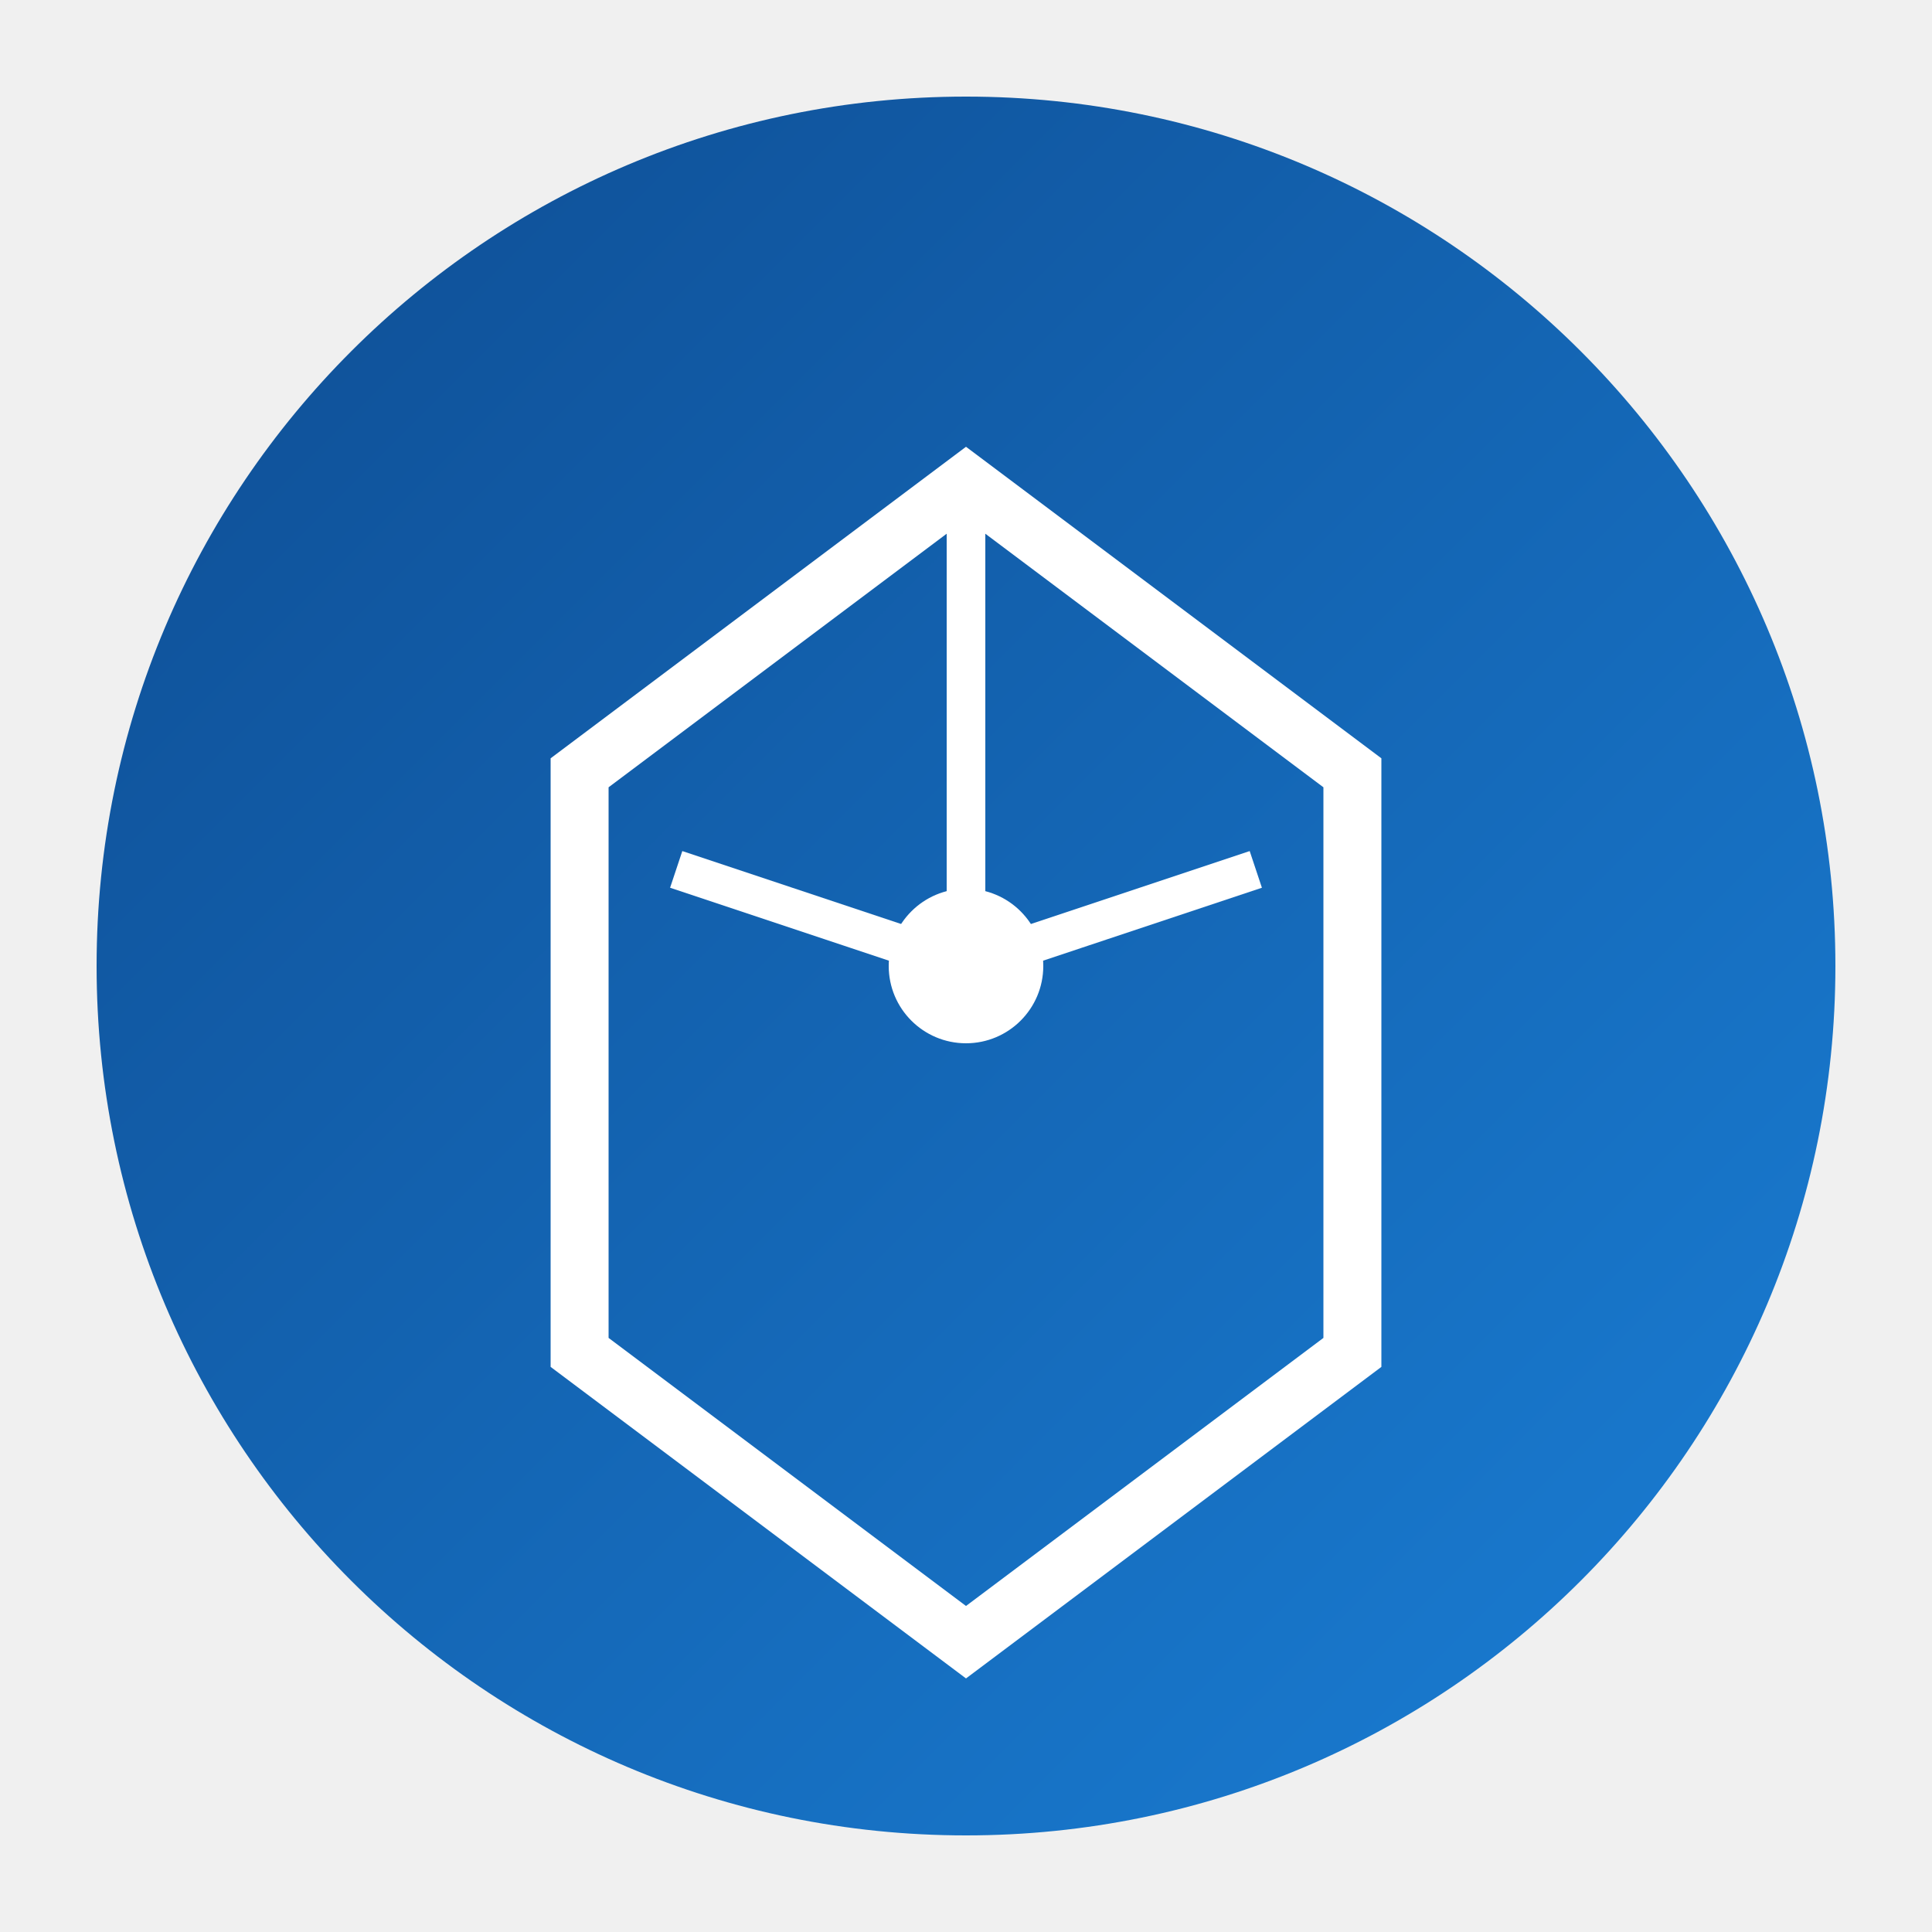
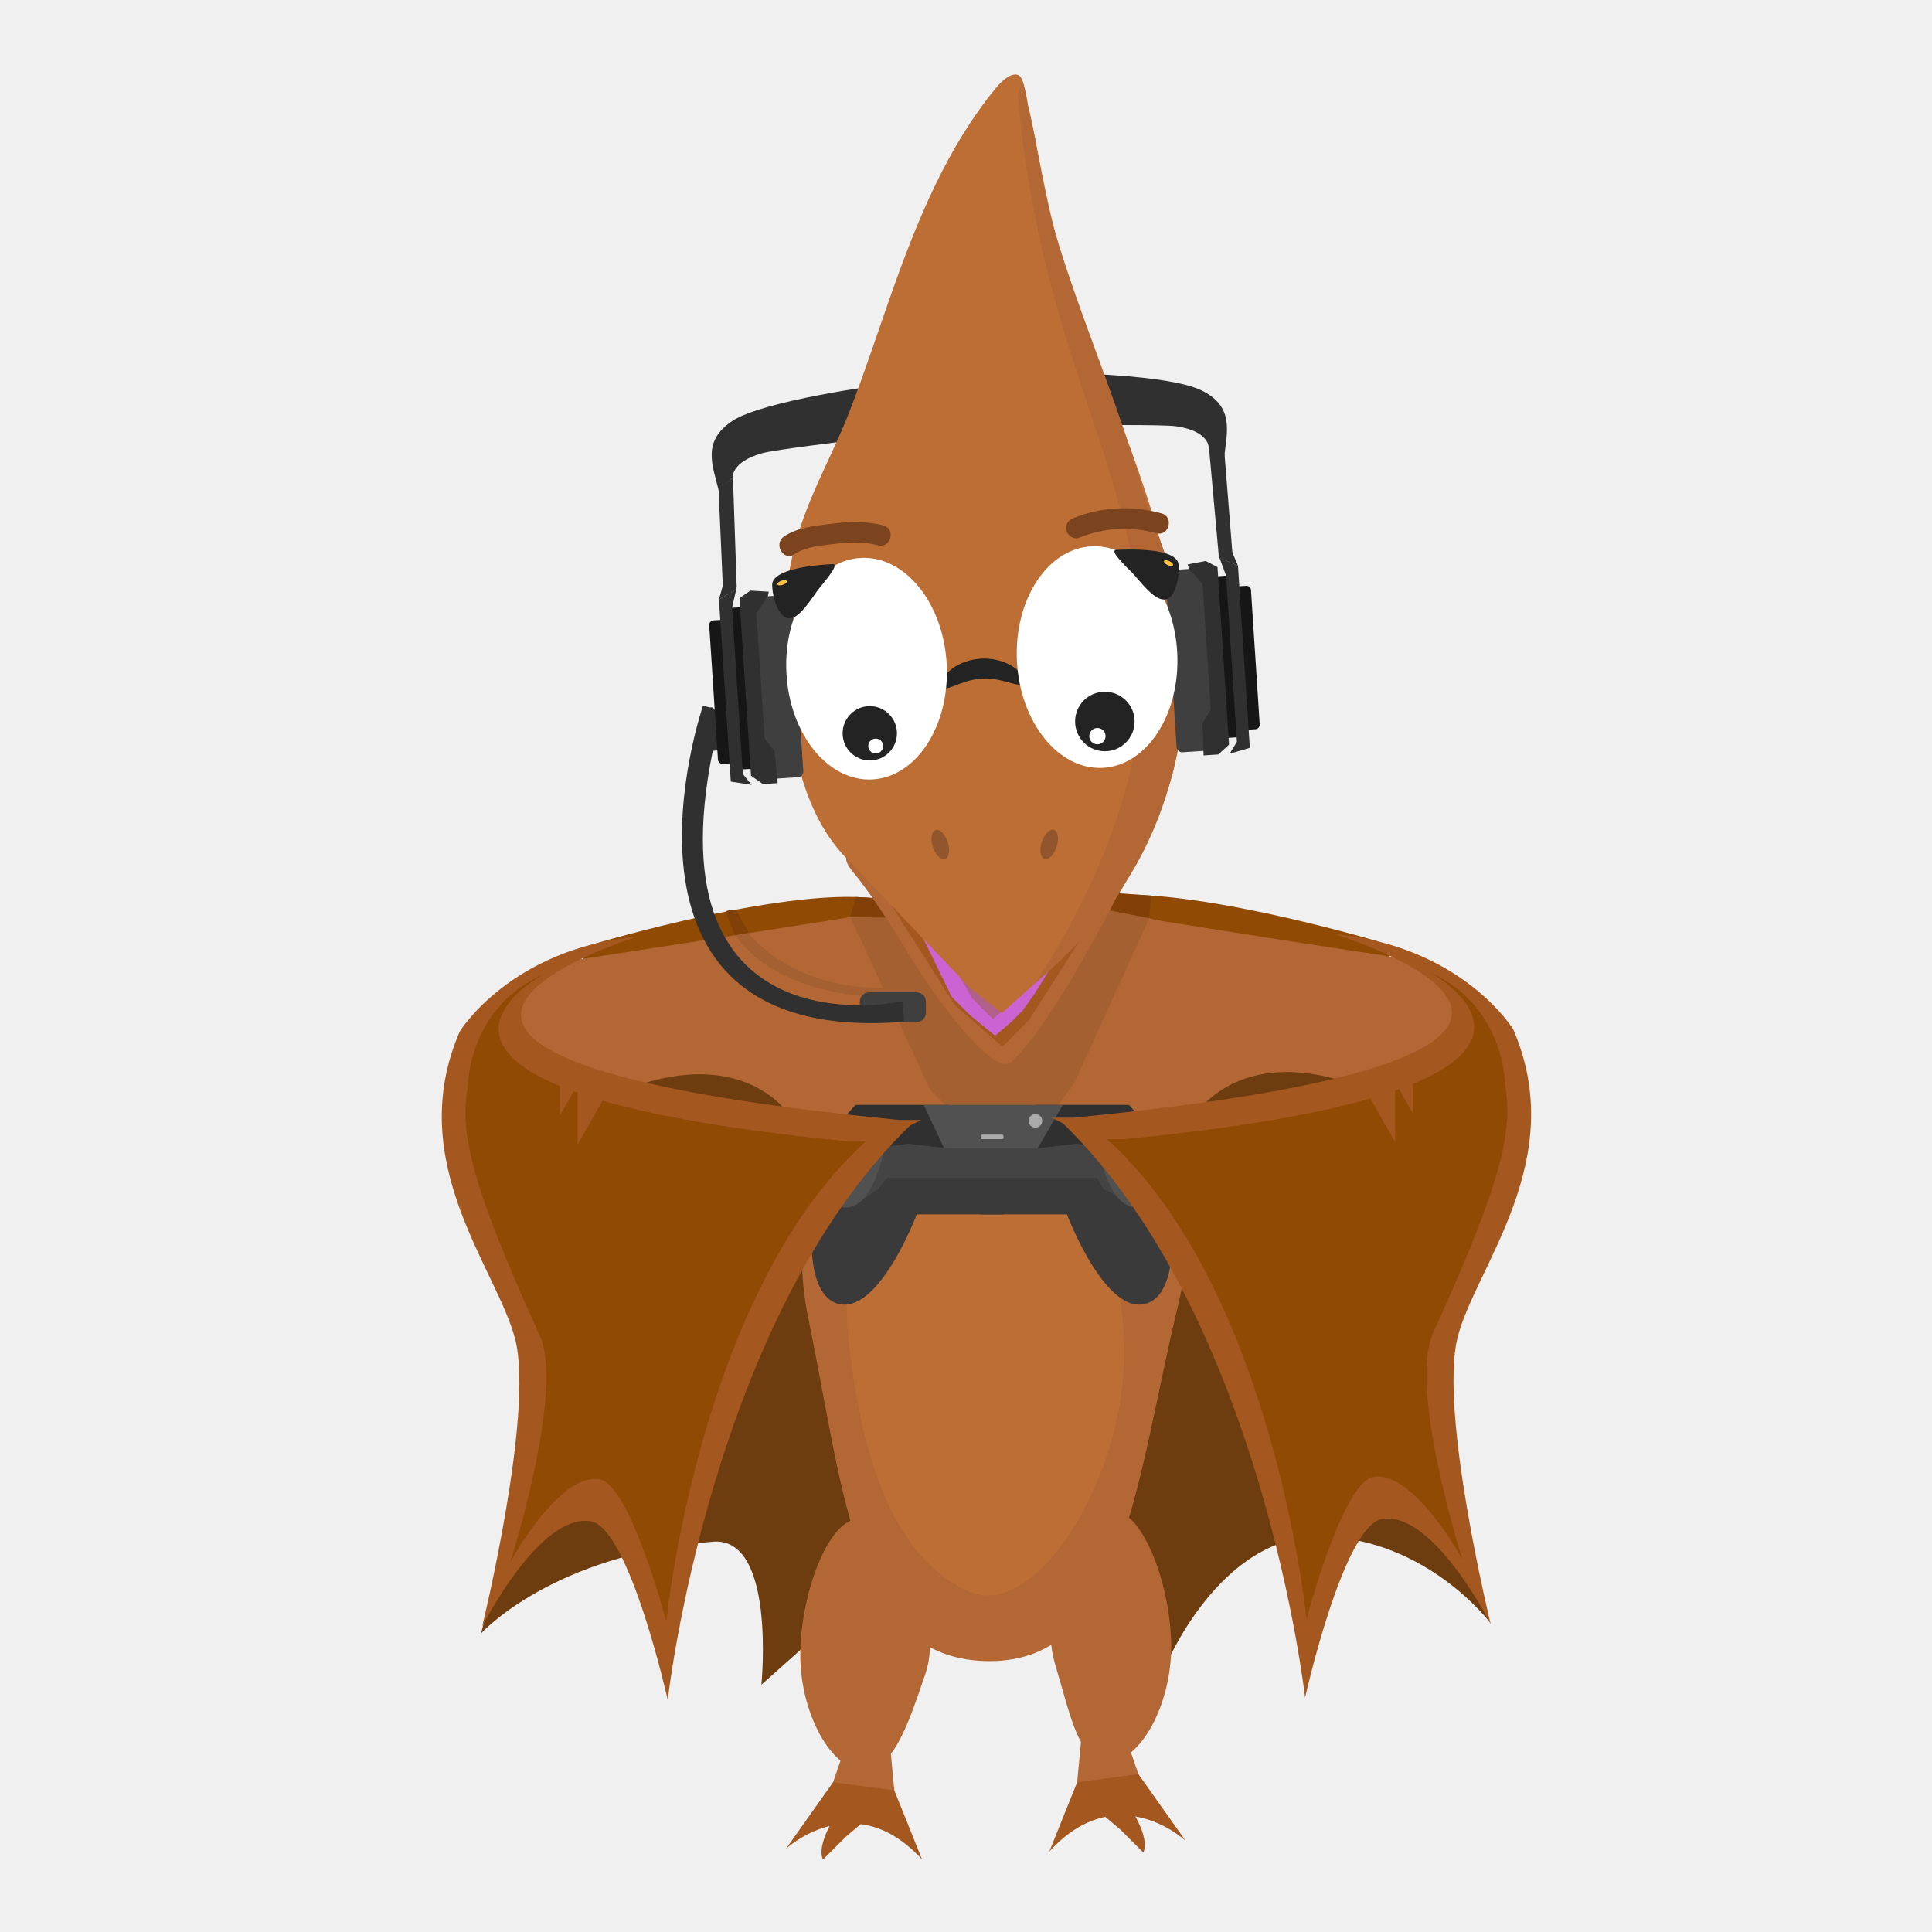
- <svg xmlns="http://www.w3.org/2000/svg" viewBox="0 0 100 100">
+ <svg xmlns="http://www.w3.org/2000/svg" viewBox="0 0 1280 1280">
  <defs>
-     <linearGradient id="grad" x1="0%" y1="0%" x2="100%" y2="100%">
-       <stop offset="0%" style="stop-color:#0e4c92;stop-opacity:1" />
-       <stop offset="100%" style="stop-color:#1a7fd6;stop-opacity:1" />
-     </linearGradient>
+     <style>.cls-1{fill:#904a04;}.cls-2{fill:#b26734;}.cls-3{fill:#6d3c0f;}.cls-4{fill:#bd6e35;}.cls-5{fill:#a56032;}.cls-6{fill:#3a3a3a;}.cls-7{fill:#444;}.cls-8{fill:#515151;}.cls-9{fill:#303030;}.cls-10{fill:#aaa;}.cls-11{fill:#a4571f;}.cls-12{fill:#824009;}.cls-13{fill:#3f3f3f;}.cls-14{fill:#cb63d3;}.cls-15{fill:#b25f8c;}.cls-16{fill:#fff;}.cls-17{fill:#91562d;}.cls-18{fill:#232323;}.cls-19{fill:#161616;}.cls-20{fill:#7c441e;}.cls-21{fill:none;}.cls-22{fill:#ffc33e;}</style>
  </defs>
-   <circle cx="50" cy="50" r="45" fill="url(#grad)" />
-   <path d="M 30 40 L 50 25 L 70 40 L 70 70 L 50 85 L 30 70 Z" fill="none" stroke="white" stroke-width="3" />
-   <path d="M 50 25 L 50 50 M 35 45 L 50 50 L 65 45" stroke="white" stroke-width="2" fill="none" />
-   <circle cx="50" cy="50" r="4" fill="white" />
+   <g id="Layer_1" data-name="Layer 1">
+     <path class="cls-1" d="M921.82,627.73s-2,9.07-2,10.58-52.4-4.53-52.4-4.53l2-16.63Z" />
+     <path class="cls-1" d="M912.81,623.68s-133.07-39.78-190.5-29.2-20.22,41.57-20.22,41.57Z" />
+     <path class="cls-1" d="M385.21,629.24s2,9.07,2,10.58,52.39-4.53,52.39-4.53l-2-16.63Z" />
+     <path class="cls-1" d="M394.22,625.2S527.29,585.41,584.72,596s20.22,41.57,20.22,41.57Z" />
+     <ellipse class="cls-2" cx="661.81" cy="721.44" rx="243.34" ry="123.94" />
+     <path class="cls-2" d="M589.26,603.55,454.74,624.71,368,638l-23.38,24v42.51l4.43,52.9,73.33,26.45,57.09,3.78C462.74,617.52,589.26,603.55,589.26,603.55Z" />
+     <path class="cls-3" d="M522.41,738.07s-27.2-42.32-98.24-19.65,39.3,42.32,39.3,42.32Z" />
+     <path class="cls-3" d="M318.71,1082.18s47-52.34,153.74-60.78c41.82-3.3,32,94.78,32,94.78l71.24-63.61L715,1063.91l56.45,41.57s36.09-89.36,104.91-87.51,110.37,56.44,110.37,56.44l-87.43-276H393.23Z" />
+     <path class="cls-2" d="M780.61,864.53c-28.25,116.39-35.37,236-124.87,236-89.31,0-95.6-107.1-120.18-226.8-22.46-109.4,48.38-182.41,120.18-182.41a131.4,131.4,0,0,1,65.58,18.13C766.57,735.84,798.71,790,780.61,864.53Z" />
+     <path class="cls-4" d="M744.93,895.92c0,84.15-58.69,177.73-102.78,158.55-46.3-20.16-70.81-80-80-167.2-8.77-83.21,44.22-144.88,90.28-144.88S744.93,811.76,744.93,895.92Z" />
+     <path class="cls-2" d="M717.77,602,852.29,623.2,939,636.44l23.38,24v42.51L958,755.82l-73.33,26.45-57.09,3.78C844.29,616,717.77,602,717.77,602Z" />
+     <polygon class="cls-5" points="563.56 608.08 616.06 721.44 669 777 712 717 761.56 608.08 689.56 595.99 619.46 601.18 563.56 608.08" />
+     <path class="cls-6" d="M773.17,783.34s13.81,71.11-13.4,80.18-52.9-58.95-52.9-58.95H649.44l-1.52-36.27,93.71-18.14Z" />
+     <path class="cls-6" d="M541.09,783.34s-13.8,71.11,13.4,80.18,52.9-58.95,52.9-58.95h57.44l1.51-36.27-93.71-18.14Z" />
+     <polygon class="cls-7" points="568.1 797.01 581.7 787.95 587.75 780.39 726.8 780.39 731.33 787.95 743.42 793.99 734.35 751.67 642.16 745.63 580.19 751.67 568.1 797.01" />
+     <path class="cls-8" d="M772.48,760.11s7.55,32.49-15.12,39.26-30.26-40.1-30.26-40.1l16.66-4.58Z" />
+     <path class="cls-8" d="M540.89,760.11S533.33,792.6,556,799.37s30.26-40.1,30.26-40.1l-16.66-4.58Z" />
+     <polygon class="cls-9" points="686.19 732.02 747.96 732.02 773.65 760.74 746.45 762.25 713.19 757.72 687.5 760.74 686.19 732.02" />
+     <polygon class="cls-9" points="628.55 732.02 566.78 732.02 541.09 760.74 568.3 762.25 601.55 757.72 627.24 760.74 628.55 732.02" />
+     <polygon class="cls-8" points="687.5 760.74 625.53 760.74 611.93 732.02 704.13 732.02 687.5 760.74" />
+     <circle class="cls-10" cx="685.99" cy="742.6" r="4.53" />
+     <rect class="cls-10" x="649.71" y="751.67" width="15.11" height="3.02" rx="1" />
+     <path class="cls-6" d="M559.56,793.1a79.75,79.75,0,0,0,9-27.76c.12-1-1.39-1-1.51,0a77.43,77.43,0,0,1-8.75,27c-.46.85.84,1.62,1.31.76Z" />
+     <path class="cls-6" d="M754.31,792.34a77.41,77.41,0,0,1-8.74-27c-.13-1-1.64-1-1.51,0a79.33,79.33,0,0,0,9,27.76c.46.86,1.76.1,1.3-.76Z" />
+     <path class="cls-11" d="M602.82,745.76c-132.25,128.47-160.43,380.45-160.43,380.45s-25.51-114.06-51-118.31c-34-5.67-71.95,69.74-71.95,69.74s34.32-140.44,22-189.87c-11.57-46.59-74.6-117.53-36.82-204.43,0,0,33.58-55,118.44-63,0,0-261.1,79.46,172.81,121.66h14.48Z" />
+     <path class="cls-1" d="M567.57,761.87c-105.22,102.21-126.14,312.31-126.14,312.31s-23.94-90.75-44.23-94.13c-27.05-4.51-59.07,54.76-59.07,54.76s36.2-113.48,19.36-150.34C308.38,777,305.36,747.88,309.93,719.6c0,0,.08-51.55,49.69-73.86,0,0-142.7,76.88,202.53,110.46h11.39Z" />
+     <path class="cls-3" d="M793.68,736.56s27.21-42.32,98.25-19.65-39.3,42.32-39.3,42.32Z" />
+     <path class="cls-11" d="M704.21,744.24C836.46,872.72,864.64,1124.7,864.64,1124.7s25.51-114.07,51-118.32c34-5.66,72,69.75,72,69.75s-34.32-140.44-22-189.87c11.57-46.59,74.6-117.53,36.82-204.44,0,0-33.58-55-118.44-63,0,0,261.1,79.46-172.81,121.66H696.65Z" />
+     <path class="cls-1" d="M739.46,760.36C844.68,862.57,865.6,1072.67,865.6,1072.67s23.93-90.75,44.22-94.14c27.06-4.51,59.08,54.77,59.08,54.77S932.69,919.82,949.53,883c49.12-107.52,52.14-136.59,47.57-164.87,0,0-.08-51.55-49.69-73.86,0,0,142.7,76.88-202.54,110.45H733.49Z" />
+     <path class="cls-5" d="M487,619s21.91,42,107,42c4,0-8.89-6.4-8.89-6.4s-54.91,3.14-89.39-36.34C492,614,487,619,487,619Z" />
+     <polygon class="cls-11" points="382.68 719.43 382.68 758.27 401.54 725.13 382.68 719.43" />
+     <polygon class="cls-11" points="370.89 711.17 370.89 739.25 384.53 715.28 370.89 711.17" />
+     <polygon class="cls-11" points="924.35 717.92 924.35 756.76 905.49 723.62 924.35 717.92" />
+     <polygon class="cls-11" points="936.13 709.65 936.13 737.74 922.5 713.77 936.13 709.65" />
+     <polygon class="cls-12" points="566.97 594.28 563.23 607.64 595.3 608.08 596.81 595.99 566.97 594.28" />
+     <polygon class="cls-12" points="762.51 593.34 761.41 608.33 734.01 603.03 735.87 591.46 762.51 593.34" />
+     <path class="cls-2" d="M613.09,1109c-12.68,37.21-21.62,63.4-41.79,63.4s-41.1-36.76-41.1-76.07,18.34-89.89,38.52-89.89S627.26,1067.41,613.09,1109Z" />
+     <polygon class="cls-2" points="592.69 1188.11 550.72 1184.29 561.64 1152.63 589.21 1151.51 592.69 1188.11" />
+     <path class="cls-11" d="M551.92,1180.8l40.58,5.38L610.91,1232c-45.11-49.36-90.21-7.08-90.21-7.08Z" />
+     <path class="cls-11" d="M554.24,1201.83s-13.69,20.19-9,30.17l15.11-15.08,17.82-15.09Z" />
+     <path class="cls-2" d="M698.85,1101.89c11.18,37.68,15.83,65.09,36,65.09s41.1-36.76,41.1-76.07S757.6,1001,737.43,1001,686.57,1060.49,698.85,1101.89Z" />
+     <polygon class="cls-2" points="713.46 1182.72 755.42 1178.9 744.5 1147.24 716.94 1146.12 713.46 1182.72" />
+     <path class="cls-11" d="M754.22,1175.41l-40.58,5.38-18.4,45.82c45.1-49.36,90.21-7.09,90.21-7.09Z" />
+     <path class="cls-11" d="M748.5,1197.17s13.7,20.19,9,30.17l-15.12-15.09-17.82-15.08Z" />
+     <rect class="cls-13" x="569.61" y="657.45" width="43.83" height="19.65" rx="6.17" />
+     <path class="cls-9" d="M800.74,296.09s0-10.5-21.38-13.65c-8.72-1.29-59.12-.7-59.12-.7l-15.68-34.6s69.52.8,91.42,11.49S813,286,811,303.1" />
+     <path class="cls-9" d="M485.42,316.6s-1.39-10.41,19.43-16.31c8.48-2.4,58.53-8.35,58.53-8.35L583.82,255s-78.21,10.41-98.54,23.84-13.3,29.32-9.12,46" />
+     <path class="cls-2" d="M560.77,567.57c-1.3,4,4.4,10.16,6.51,12.81,16.61,20.85,29.62,44.28,44.26,66.55,6.38,9.71,46.93,69.27,59.36,56.05,21.16-22.5,36.75-50.25,52-77,16-28.08,30.2-57.4,39.11-88.55a8.31,8.31,0,0,0,.46-3.23c-1-8.41-37.28-9.1-44.15-10.15l-20.82-3.2c-1.88-.29-6.68-2-8.53-1.31l-97.35,36.15-19.31,7.17c-2.64,1-9.83,1.41-11.26,4.11A3.76,3.76,0,0,0,560.77,567.57Z" />
+     <polygon class="cls-11" points="574.86 574.98 632.37 665.52 646.49 677.97 664.23 693.47 681.83 675.67 732.15 596.66 758.37 534.08 685.27 523.98 574.86 574.98" />
+     <polyline class="cls-14" points="721.26 601.57 598.84 595.53 630.58 660.52 642.67 672.61 659.29 686.21 669.87 677.14 677.43 669.59 684.99 659.01" />
+     <polygon class="cls-15" points="633.6 643.38 644.18 661.52 657.78 675.12 708.99 629.78 650.23 623.73 633.6 643.38" />
+     <path class="cls-4" d="M671.69,49.44c-4.64.63-9.72,6.23-12,9-32.3,39.35-51.93,87.41-68.9,135.4C581.58,219.94,573,246.3,563,272.17c-9.7,25.24-23.21,49-31.84,74.42-9.77,28.78-13.29,59.55-11.61,89.86,2.42,43.68,8.59,97.89,40.23,131.13,48.62,51.07,83.3,87.35,83.3,87.35l20.67,16.32,21.13-19S741.3,602.16,747.43,580s6.44-20.54,11.63-32.24,13.62-12.48,20-45.08c15.41-78.47-12.25-158.34-39.58-231.26-15.46-41.27-31.89-82.35-42.36-125.16-4.51-18.47-7.89-37.18-11.68-55.81-1.9-9.3-3.88-18.59-6.15-27.81-.8-3.23-1.12-11.16-4.6-12.78A5.4,5.4,0,0,0,671.69,49.44Z" />
+     <path class="cls-2" d="M675.74,50.6c3.58,4.67-1.86,8.25-1.34,13.89q.95,10.23,2.16,20.44,2.52,21.06,6.18,41.95a772.75,772.75,0,0,0,18.84,81.32c21.39,73.88,54.09,146.09,56,223,2,78.41-28.81,154.7-71.79,220.32,46-39.47,79.71-83.64,94.25-152.73,8.09-38.38,4.23-79.54-4.21-117.82-4.13-18.72-13.35-35.66-18.29-53.9-5.41-20-11.93-39.73-18.83-59.28-13.81-39.14-29.25-77.74-40.84-117.63-7.7-26.5-10.21-54.2-16.93-81-.45-1.76-2.47-22.71-9.26-19.26" />
+     <path class="cls-16" d="M594.1,472.41c.74,11.43-7.13,21.25-17.59,21.93s-19.53-8-20.28-19.47,7.66-13.14,18.12-13.82S593.35,461,594.1,472.41Z" />
+     <path class="cls-16" d="M760,462.52c.78,11.94-7.88,22.21-19.33,23s-21.37-8.33-22.14-20.26,8.4-14.1,19.86-14.84S759.21,450.59,760,462.52Z" />
+     <ellipse class="cls-17" cx="622.99" cy="559.47" rx="5.17" ry="10.14" transform="translate(-142.84 220.9) rotate(-18.07)" />
+     <ellipse class="cls-17" cx="695.17" cy="559.47" rx="10.14" ry="5.17" transform="translate(-52.38 1046.75) rotate(-71.93)" />
+     <circle class="cls-18" cx="580.95" cy="482.63" r="7.67" />
+     <circle class="cls-18" cx="735.18" cy="472.41" r="7.75" />
+     <rect class="cls-13" x="775.83" y="376.94" width="27.21" height="120.91" rx="3.69" transform="translate(-26.73 52.17) rotate(-3.72)" />
+     <rect class="cls-19" x="807.48" y="381.52" width="9.07" height="107.31" transform="translate(-26.53 53.63) rotate(-3.72)" />
+     <rect class="cls-19" x="816.62" y="388.28" width="15.11" height="95.22" rx="3" transform="translate(-26.56 54.42) rotate(-3.72)" />
+     <polygon class="cls-9" points="797.4 500.49 796.71 479.33 802.15 469.89 796.76 386.94 787.76 376.92 786.82 373.95 798.79 371.66 806.63 375.69 814.28 493.34 807.13 499.86 797.4 500.49" />
+     <polygon class="cls-9" points="807.93 369.55 812.31 381.38 819.48 491.48 814.67 499.37 828.05 495.47 820.2 374.81 807.93 369.55" />
+     <polygon class="cls-9" points="800.93 295.99 811.24 300.33 816.56 367.06 807.5 368.5 800.93 295.99" />
+     <polygon class="cls-9" points="807.74 369.56 807.68 345.33 820.2 374.81 807.74 369.56" />
+     <rect class="cls-9" x="466.97" y="474.71" width="10.58" height="22.67" rx="2.77" transform="translate(-30.55 31.68) rotate(-3.72)" />
+     <path class="cls-9" d="M465.75,467.54S389.3,690.62,594.51,677.27L599,677l-.88-13.58S430.89,700,472.24,497.41c6.63-32.48-1.87-28.66-1.87-28.66Z" />
+     <rect class="cls-13" x="501.33" y="394.8" width="27.21" height="120.91" rx="3.69" transform="translate(1058.33 876.12) rotate(176.28)" />
+     <rect class="cls-19" x="487.73" y="402.31" width="9.07" height="107.31" transform="translate(1013.08 879.03) rotate(176.28)" />
+     <rect class="cls-19" x="472.74" y="410.65" width="15.11" height="95.22" rx="3" transform="translate(989.32 884.38) rotate(176.28)" />
+     <polygon class="cls-9" points="515.21 518.85 513.16 497.78 506.54 489.12 501.14 406.17 508.76 395.07 509.31 392 497.14 391.28 489.89 396.3 497.55 513.94 505.48 519.48 515.21 518.85" />
+     <polygon class="cls-9" points="487.81 390.37 484.99 402.67 492.15 512.78 497.94 519.97 484.17 517.84 476.32 397.18 487.81 390.37" />
+     <polygon class="cls-9" points="485.6 316.5 476.08 324.14 478.92 389.02 488.1 389.27 485.6 316.5" />
+     <polygon class="cls-9" points="487.99 390.36 484.92 366.33 476.32 397.18 487.99 390.36" />
+     <path class="cls-20" d="M526.29,367.2c7.4-5,17-5.67,25.6-6.74,10-1.22,20-1.81,29.79.8,8.46,2.26,12.08-10.86,3.61-13.12-11.6-3.09-23.42-2.58-35.22-1.05-10.48,1.36-21.66,2.26-30.65,8.36-7.2,4.89-.4,16.68,6.87,11.75Z" />
+     <path class="cls-20" d="M714.85,356.31A78.59,78.59,0,0,1,766,353.26c8.44,2.36,12-10.76,3.61-13.12a90.81,90.81,0,0,0-58.36,3.06c-3.43,1.38-5.76,4.52-4.75,8.36.86,3.24,5,6.13,8.37,4.75Z" />
+     <g id="Glasses">
+       <path class="cls-18" d="M678.15,451.06c-.36-7-13-15.45-28-14.69s-26.76,10.41-26.41,17.43,12-3.51,27.08-4.26S678.5,458.09,678.15,451.06Z" />
+       <ellipse class="cls-16" cx="574.11" cy="443.03" rx="53.17" ry="73.48" transform="translate(-21.53 29.39) rotate(-2.88)" />
+       <ellipse class="cls-16" cx="726.85" cy="435.35" rx="53.17" ry="73.48" transform="translate(-20.95 37.06) rotate(-2.88)" />
+       <path class="cls-21" d="M623.18,443.41l54.44-2.74" />
+       <path class="cls-18" d="M541.67,391.16C533.46,403,528.51,409.42,523,409.7s-10.83-9.8-11.43-21.85,34.53-13.84,40.09-14.12S543.56,388.42,541.67,391.16Z" />
+       <path class="cls-18" d="M751.2,380.62c9.35,11,14.92,16.85,20.48,16.57s9.79-10.83,9.19-22.88-35.75-10.31-41.31-10S749,378.09,751.2,380.62Z" />
+     </g>
+     <circle class="cls-18" cx="576.26" cy="485.84" r="18" />
+     <circle class="cls-18" cx="731.99" cy="478.01" r="19.71" />
+     <circle class="cls-16" cx="580.18" cy="494.28" r="4.93" />
+     <circle class="cls-16" cx="727.07" cy="487.72" r="5.4" />
+     <ellipse class="cls-22" cx="518.2" cy="386.11" rx="3.29" ry="1.44" transform="translate(-98.95 194.44) rotate(-19.44)" />
+     <ellipse class="cls-22" cx="774.2" cy="373.11" rx="1.44" ry="3.29" transform="translate(103.54 910.52) rotate(-64.44)" />
+     <path class="cls-12" d="M487,619.64s-5.33-11.84-5.87-15.72c-.13-.92,6.55-1.26,6.55-1.26L496,618Z" />
+   </g>
</svg>
